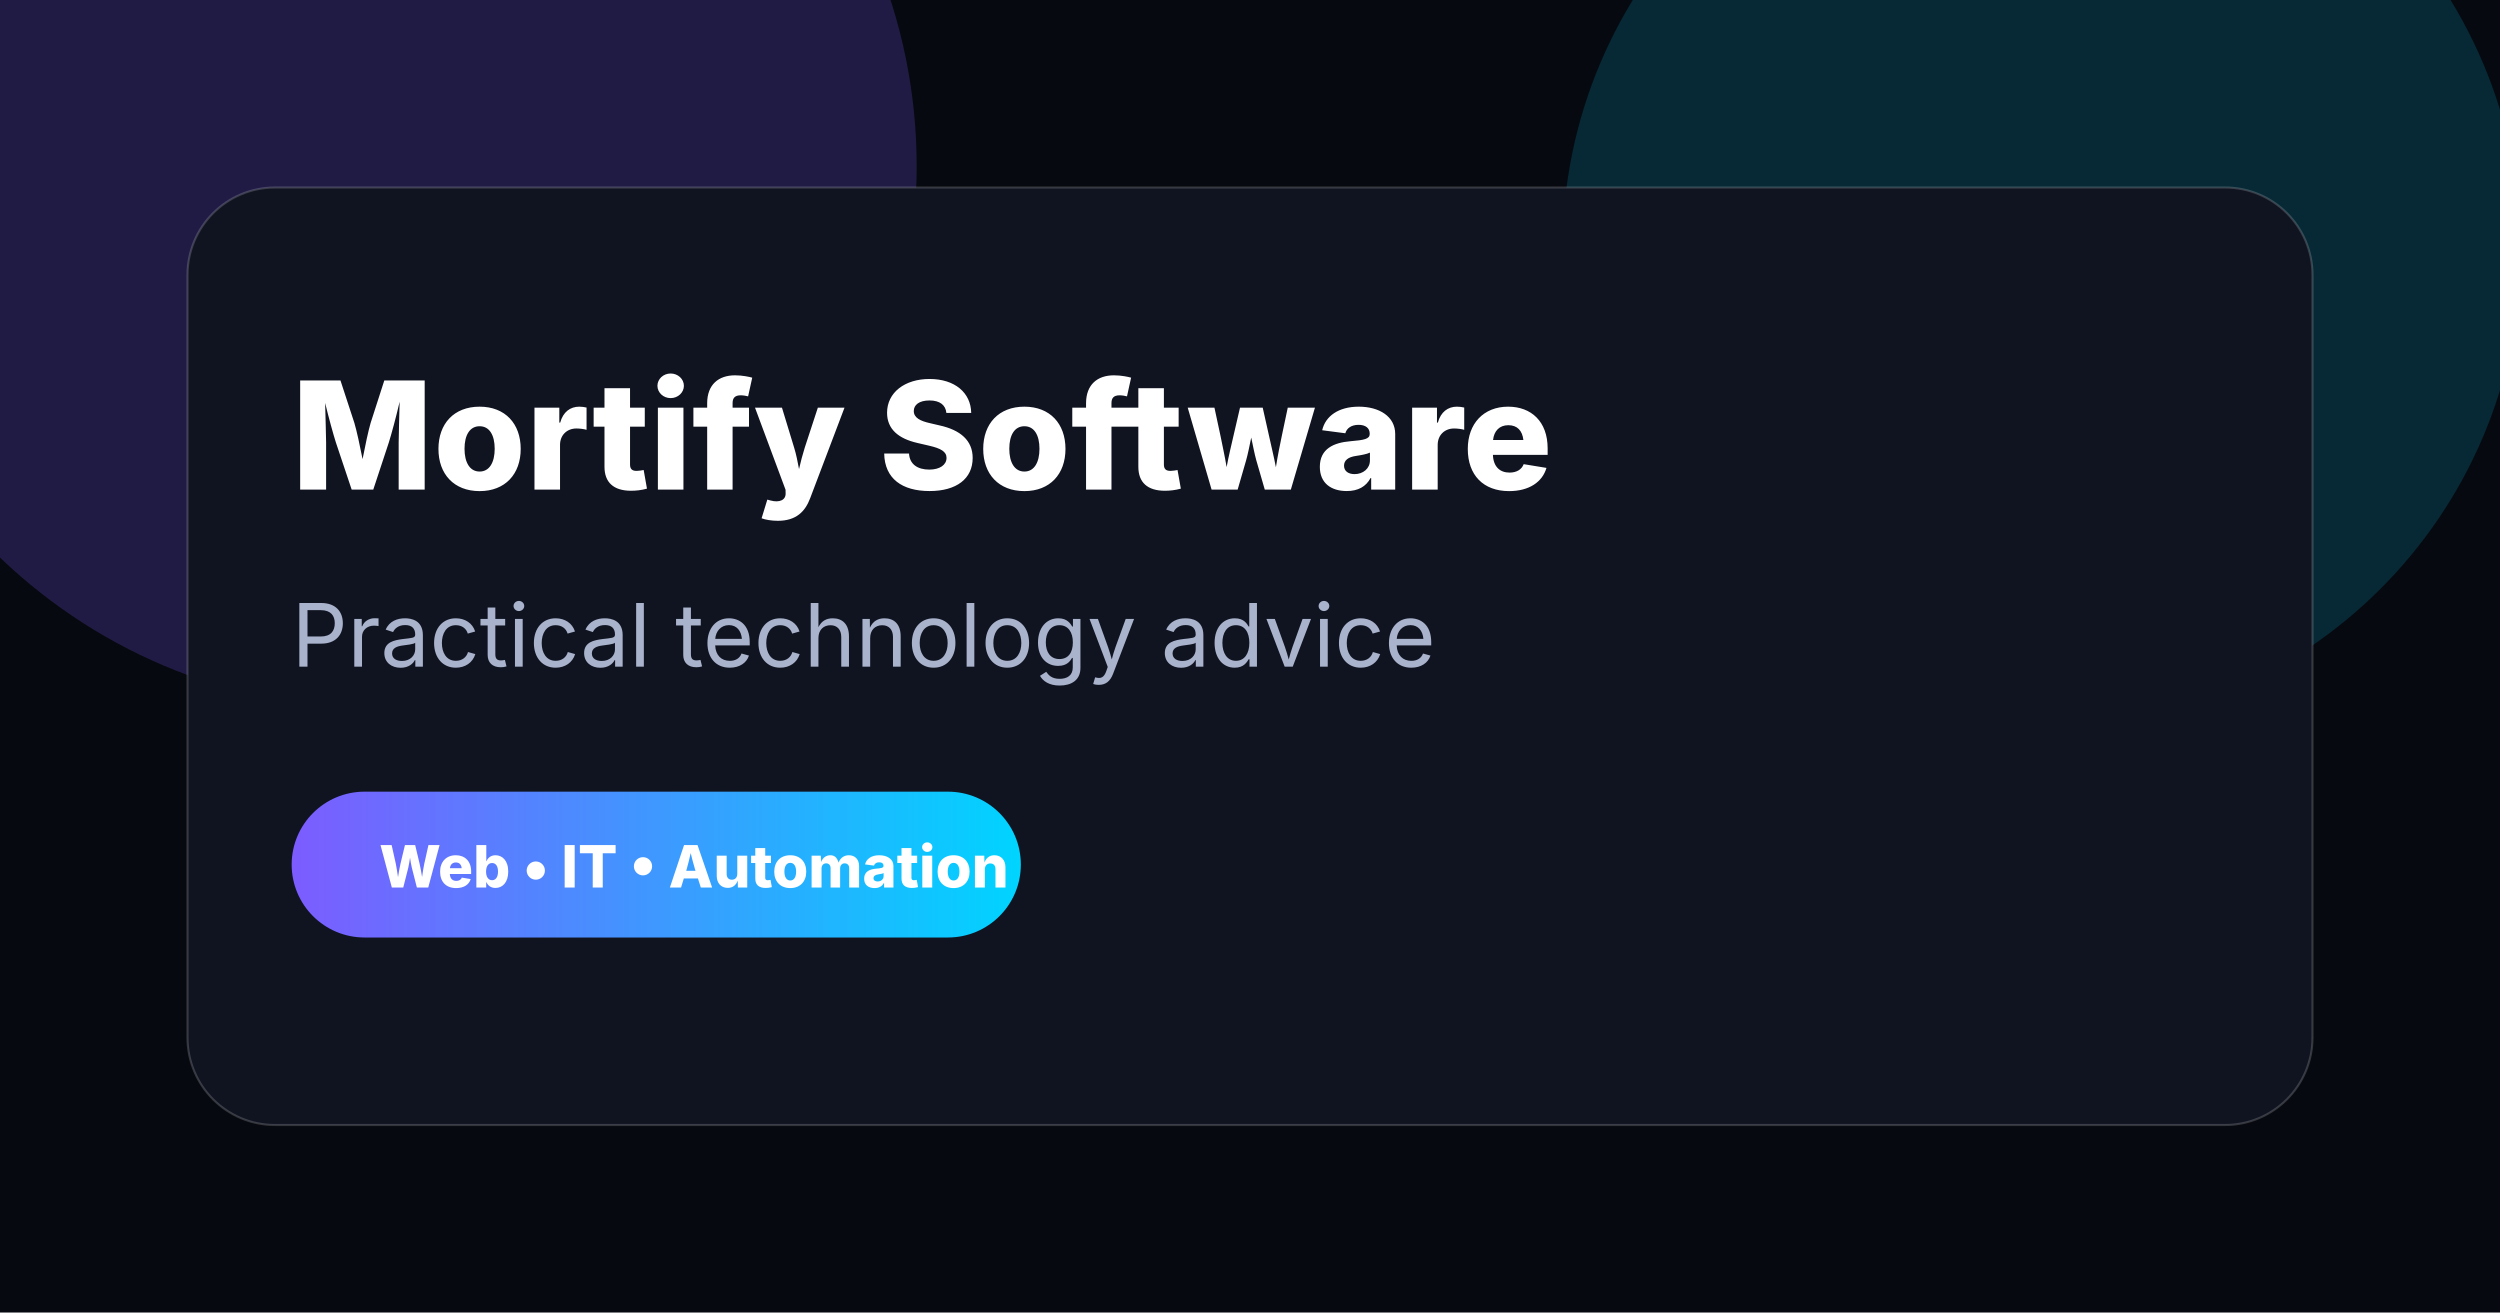
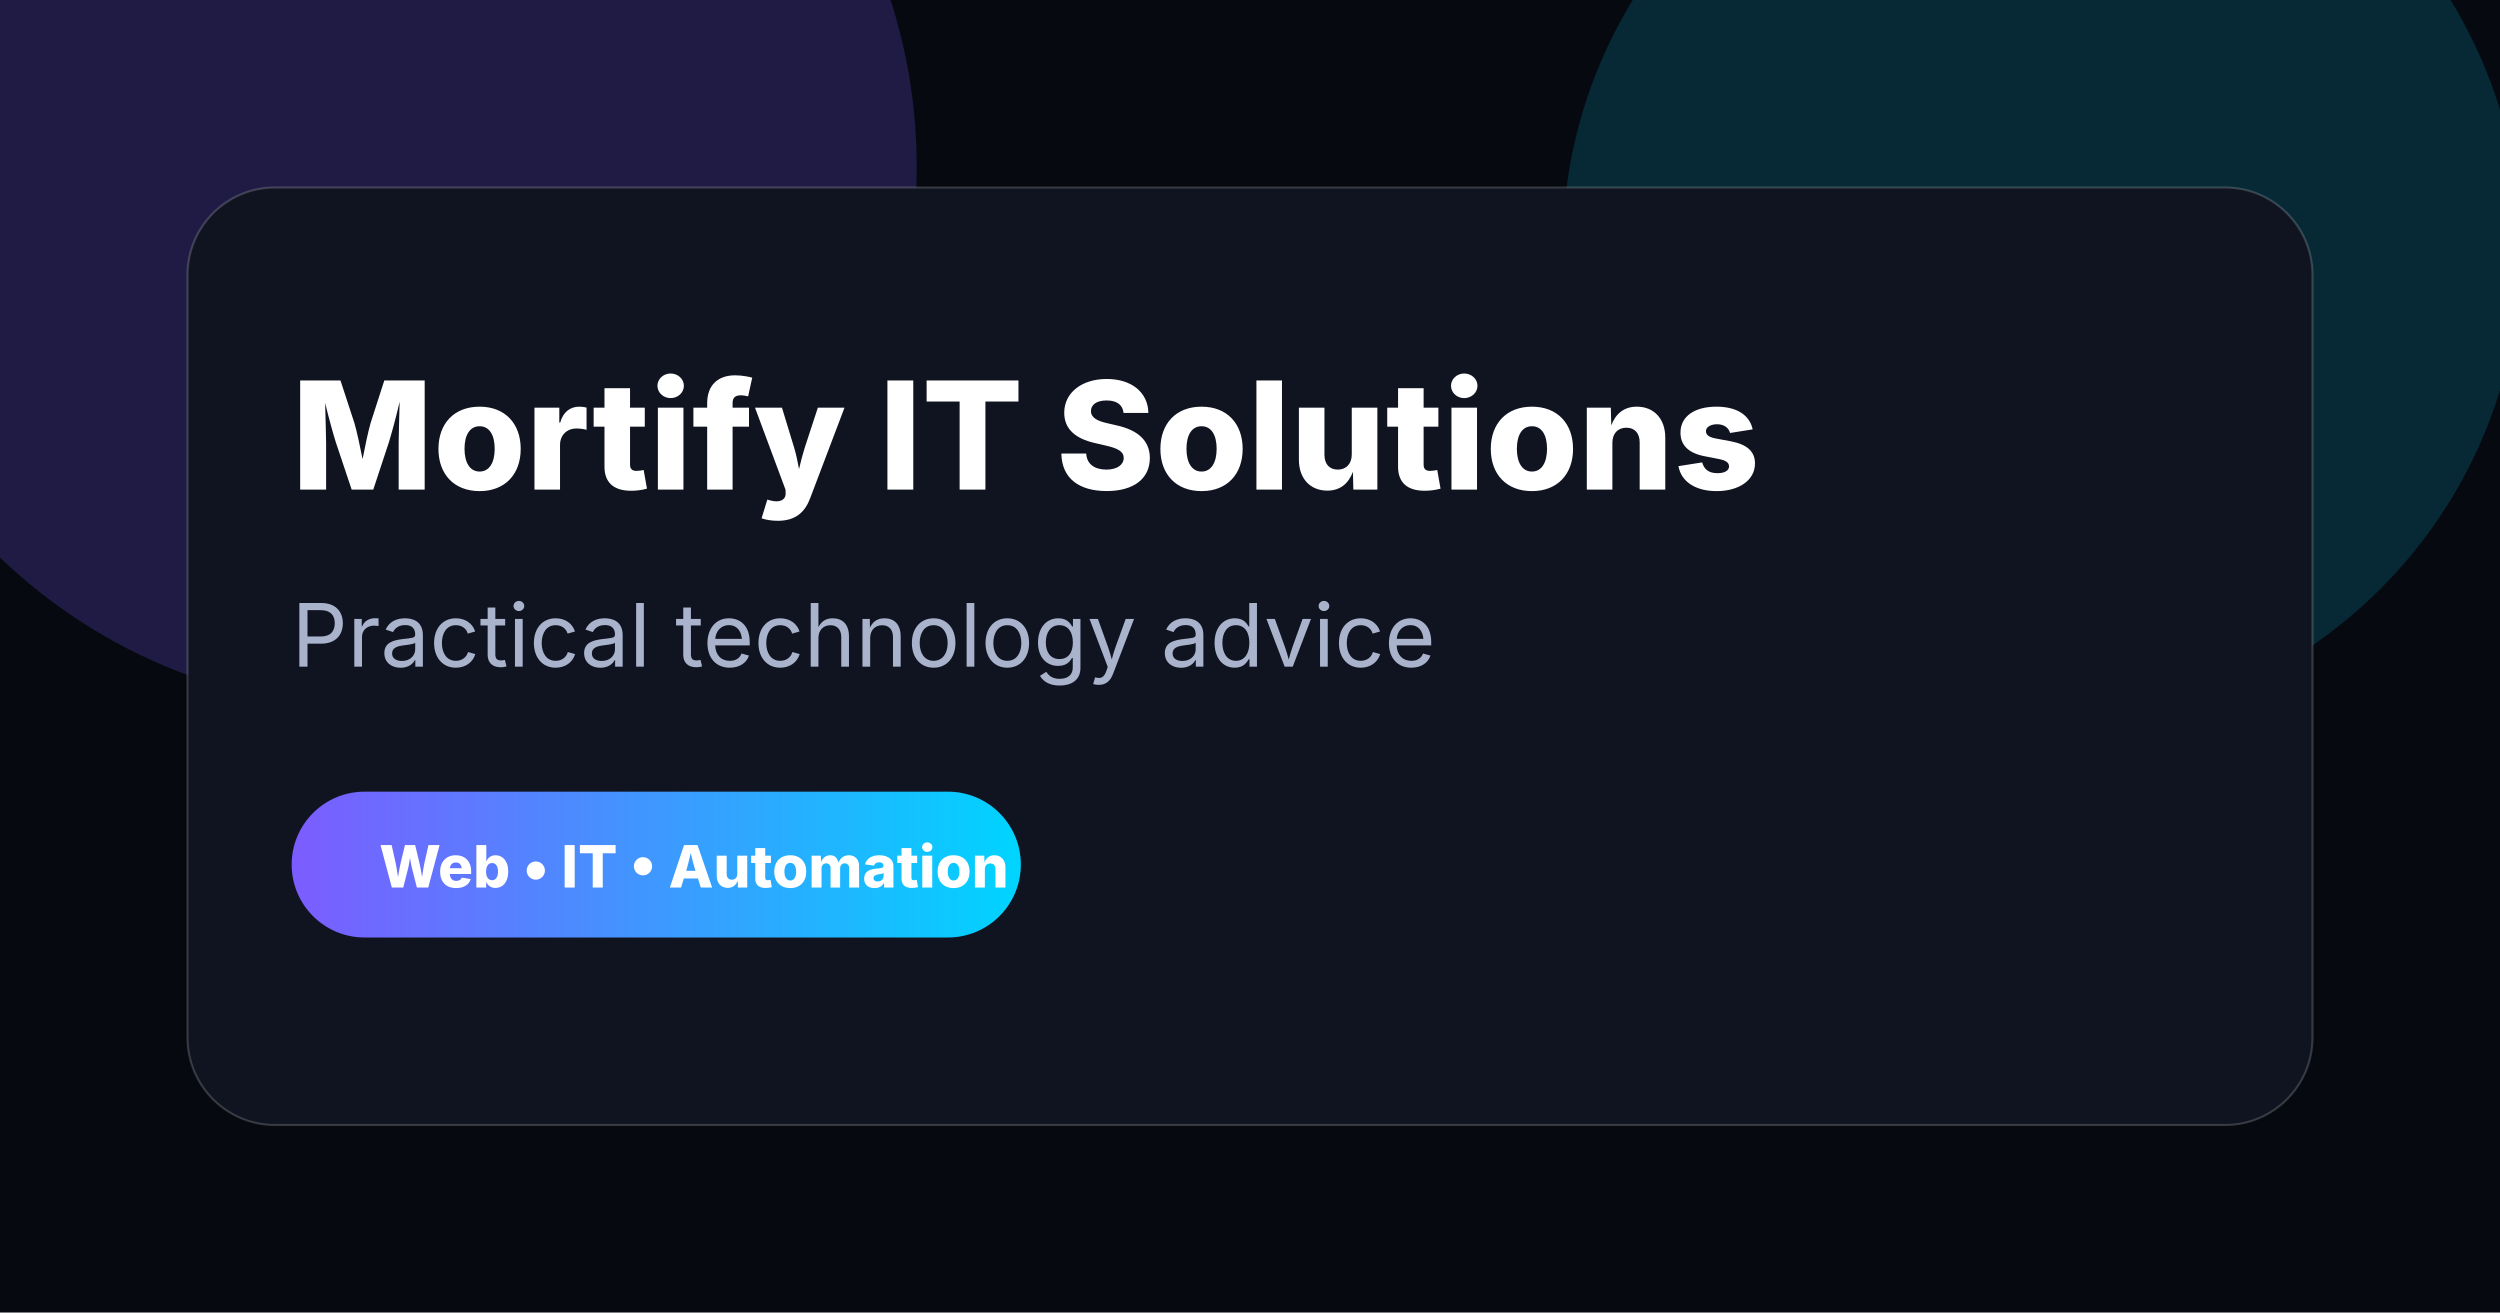
- <svg xmlns="http://www.w3.org/2000/svg" width="1200" height="630" viewBox="0 0 1200 630" role="img" aria-label="Mortify Software blog placeholder image">
+ <svg xmlns="http://www.w3.org/2000/svg" width="1200" height="630" viewBox="0 0 1200 630" role="img" aria-label="Mortify IT Solutions blog placeholder image">
  <defs>
    <linearGradient id="g" x1="0" x2="1">
      <stop offset="0" stop-color="#7c5cff" />
      <stop offset="1" stop-color="#00d4ff" />
    </linearGradient>
  </defs>
  <rect width="1200" height="630" fill="#070910" />
  <circle cx="180" cy="80" r="260" fill="#7c5cff" opacity=".22" />
  <circle cx="980" cy="120" r="230" fill="#00d4ff" opacity=".16" />
  <rect x="90" y="90" width="1020" height="450" rx="42" fill="#101421" stroke="rgba(255,255,255,.18)" />
-   <text x="140" y="235" fill="#ffffff" font-family="Inter, Arial, sans-serif" font-size="72" font-weight="800">Mortify Software</text>
+   <text x="140" y="235" fill="#ffffff" font-family="Inter, Arial, sans-serif" font-size="72" font-weight="800">Mortify IT Solutions</text>
  <text x="140" y="320" fill="#aab3cc" font-family="Inter, Arial, sans-serif" font-size="42">Practical technology advice</text>
  <rect x="140" y="380" width="350" height="70" rx="35" fill="url(#g)" />
  <text x="182" y="426" fill="#ffffff" font-family="Inter, Arial, sans-serif" font-size="28" font-weight="800">Web • IT • Automation</text>
</svg>
